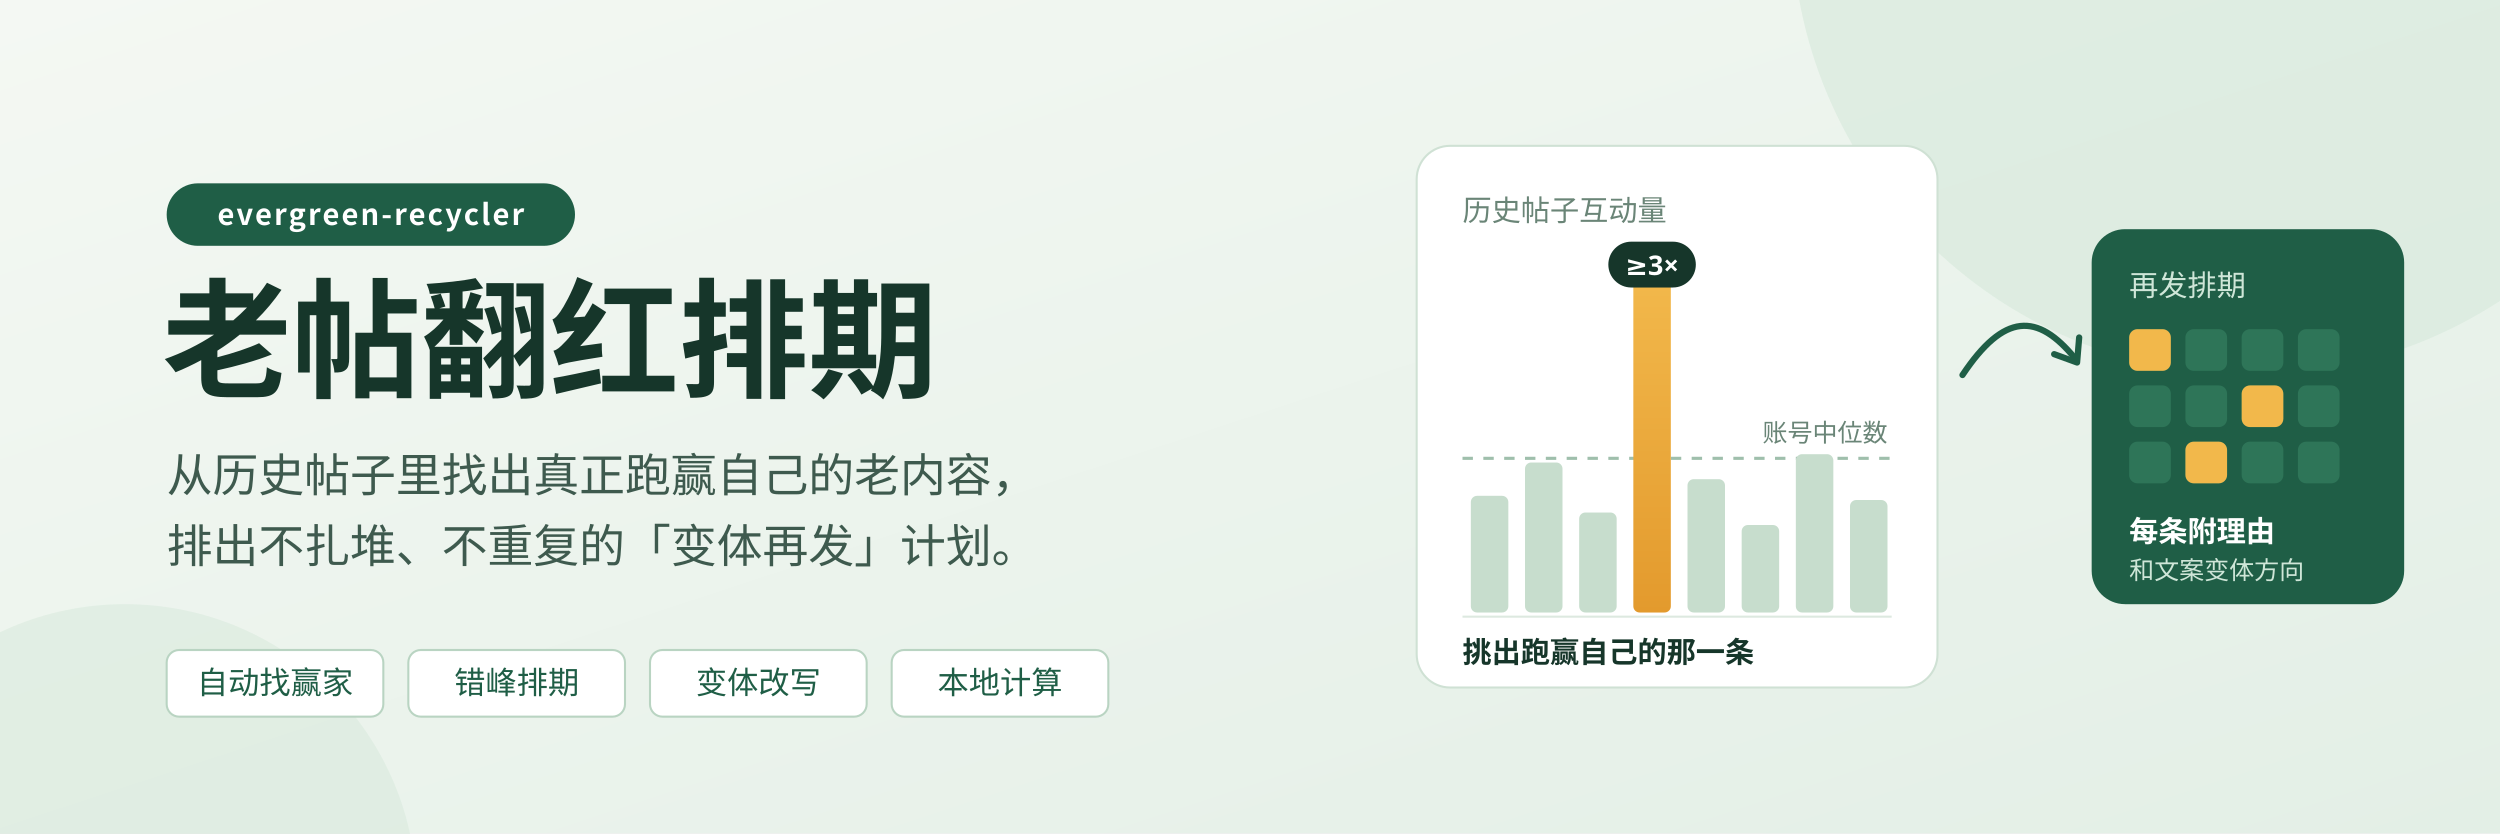
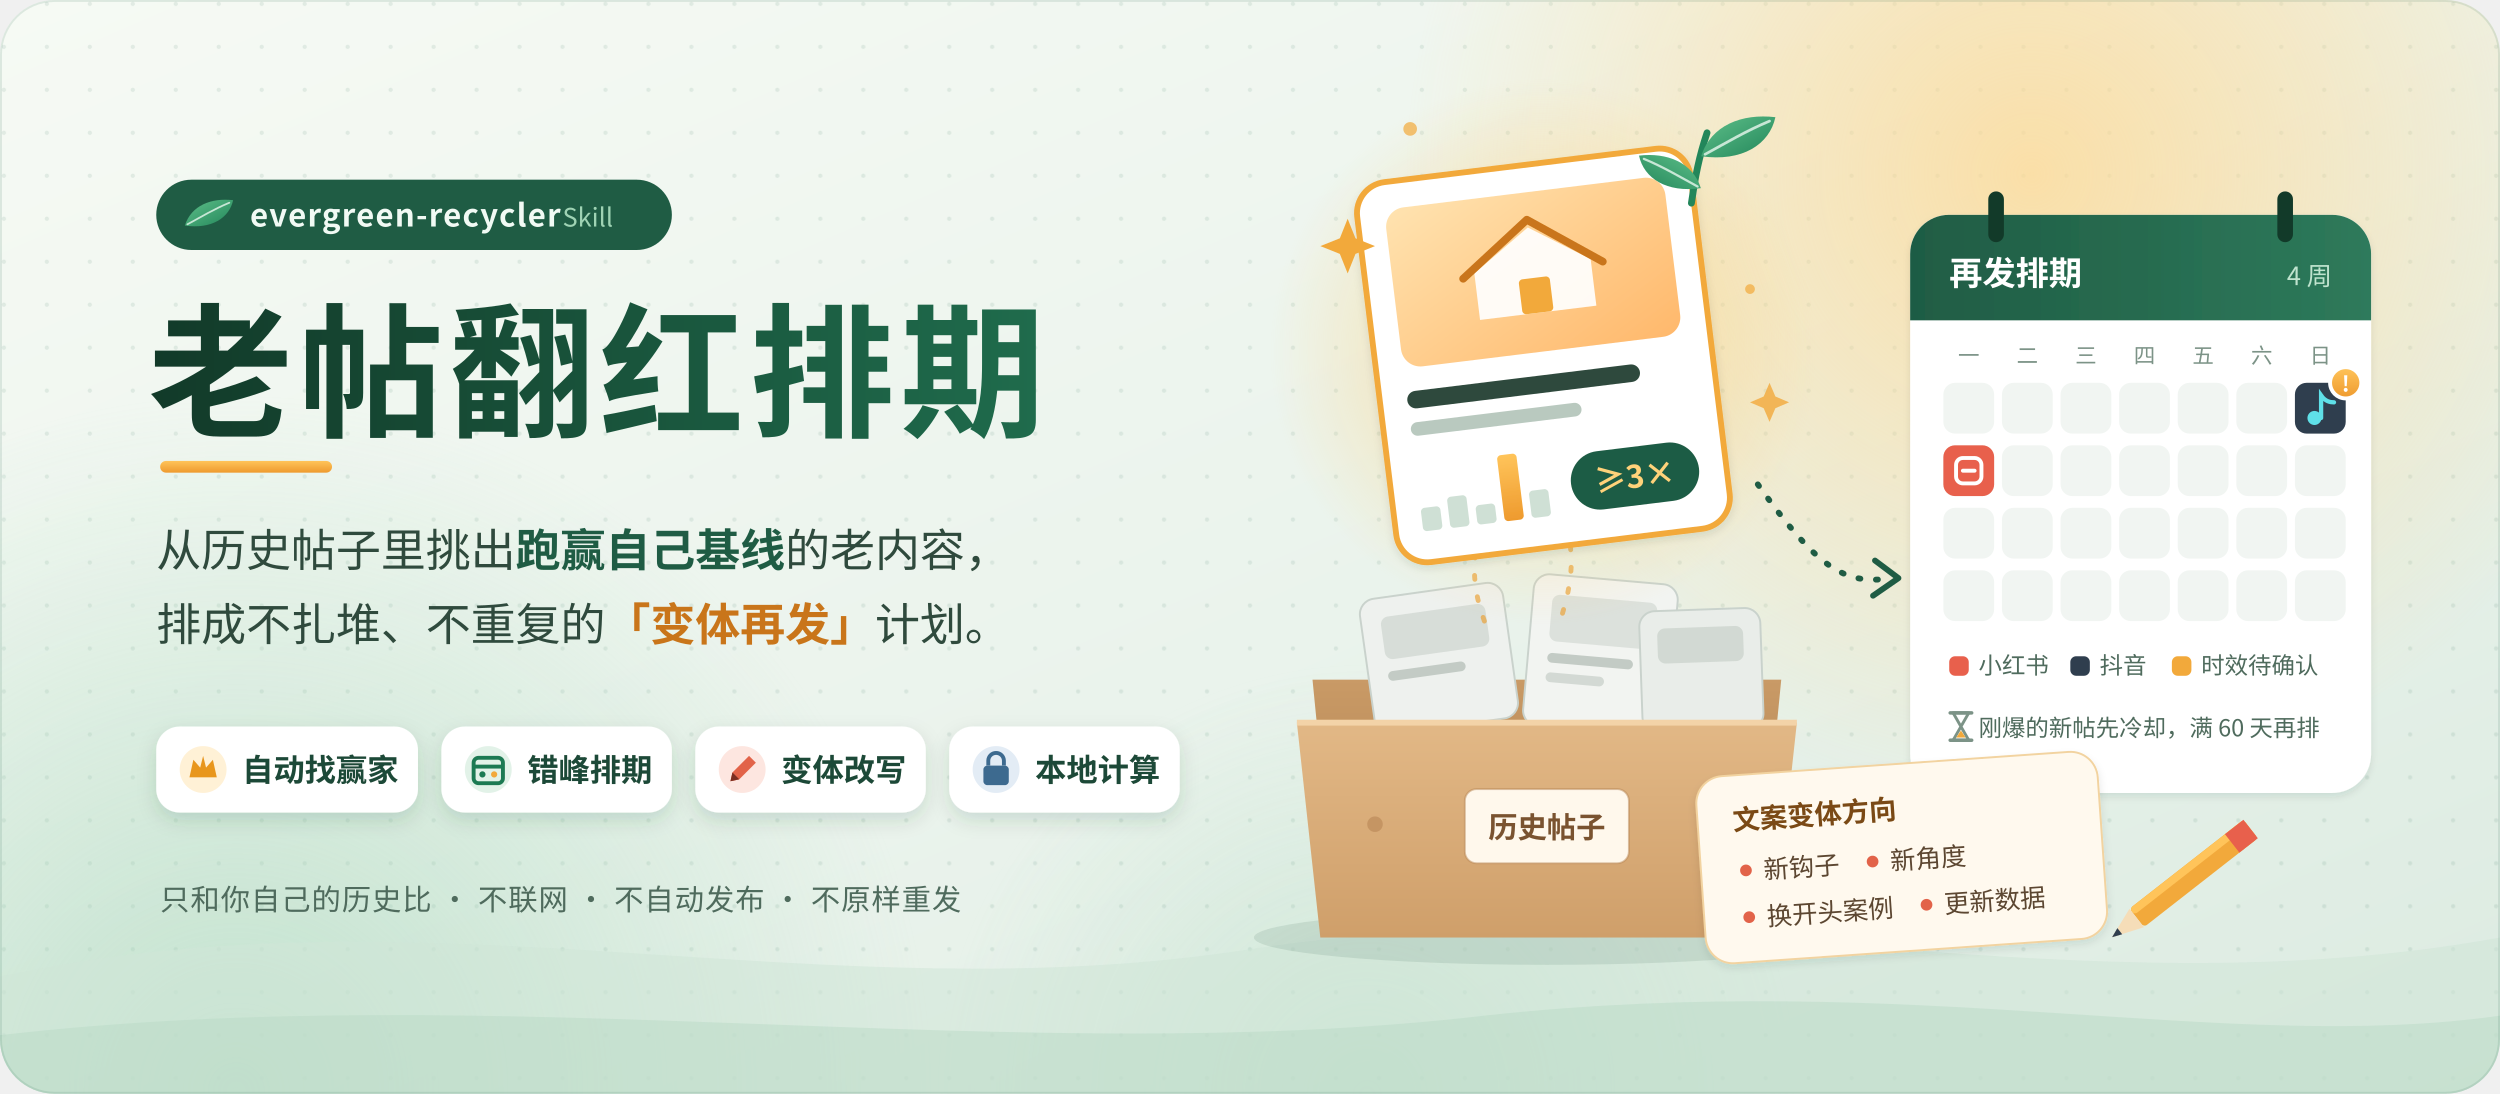
- <svg xmlns="http://www.w3.org/2000/svg" width="1200" height="400" viewBox="0 0 1200 400" role="img" aria-labelledby="t d">
+ <svg xmlns="http://www.w3.org/2000/svg" width="1280" height="560" viewBox="0 0 1280 560" role="img" aria-labelledby="t d">
  <defs>
    <linearGradient id="bg" x1="0" y1="0" x2="1" y2="1">
-       <stop offset="0" stop-color="#F4F8F3" />
-       <stop offset="1" stop-color="#E3EFE6" />
-     </linearGradient>
-     <linearGradient id="win" x1="0" y1="0" x2="0" y2="1">
-       <stop offset="0" stop-color="#F2B84B" />
-       <stop offset="1" stop-color="#E39A2D" />
-     </linearGradient>
+       <stop offset="0" stop-color="#F6FAF4" />
+       <stop offset="0.55" stop-color="#EAF3EC" />
+       <stop offset="1" stop-color="#DCEBE1" />
+     </linearGradient>
+     <radialGradient id="glowAmber" cx="0.5" cy="0.5" r="0.5">
+       <stop offset="0" stop-color="#FFD891" stop-opacity="0.75" />
+       <stop offset="1" stop-color="#FFD891" stop-opacity="0" />
+     </radialGradient>
+     <radialGradient id="glowGreen" cx="0.5" cy="0.5" r="0.5">
+       <stop offset="0" stop-color="#9FD3B4" stop-opacity="0.55" />
+       <stop offset="1" stop-color="#9FD3B4" stop-opacity="0" />
+     </radialGradient>
+     <radialGradient id="cardGlow" cx="0.5" cy="0.5" r="0.5">
+       <stop offset="0" stop-color="#FFC861" stop-opacity="0.6" />
+       <stop offset="1" stop-color="#FFC861" stop-opacity="0" />
+     </radialGradient>
+     <pattern id="dots" width="22" height="22" patternUnits="userSpaceOnUse">
+       <circle cx="2" cy="2" r="1.1" fill="#1F5C44" fill-opacity="0.09" />
+     </pattern>
+     <linearGradient id="title" x1="0" y1="0" x2="1" y2="0">
+       <stop offset="0" stop-color="#123A29" />
+       <stop offset="1" stop-color="#1F6B4C" />
+     </linearGradient>
+     <linearGradient id="amber" x1="0" y1="0" x2="0" y2="1">
+       <stop offset="0" stop-color="#FFC45A" />
+       <stop offset="1" stop-color="#EE9A2E" />
+     </linearGradient>
+     <linearGradient id="calHead" x1="0" y1="0" x2="1" y2="0">
+       <stop offset="0" stop-color="#1F5C44" />
+       <stop offset="1" stop-color="#2E7A5B" />
+     </linearGradient>
+     <linearGradient id="box" x1="0" y1="0" x2="0" y2="1">
+       <stop offset="0" stop-color="#C99A66" />
+       <stop offset="1" stop-color="#A97A49" />
+     </linearGradient>
+     <linearGradient id="boxFront" x1="0" y1="0" x2="0" y2="1">
+       <stop offset="0" stop-color="#E2B886" />
+       <stop offset="1" stop-color="#CF9F6A" />
+     </linearGradient>
+     <linearGradient id="thumb" x1="0" y1="0" x2="1" y2="1">
+       <stop offset="0" stop-color="#FFE3B0" />
+       <stop offset="1" stop-color="#FFB86B" />
+     </linearGradient>
+     <linearGradient id="leaf" x1="0" y1="0" x2="1" y2="1">
+       <stop offset="0" stop-color="#5FC08A" />
+       <stop offset="1" stop-color="#22865A" />
+     </linearGradient>
+     <filter id="shadow" x="-20%" y="-20%" width="140%" height="150%">
+       <feDropShadow dx="0" dy="10" stdDeviation="14" flood-color="#0F3B28" flood-opacity="0.16" />
+       <feDropShadow dx="0" dy="2" stdDeviation="2" flood-color="#0F3B28" flood-opacity="0.10" />
+     </filter>
+     <filter id="shadowSm" x="-20%" y="-30%" width="140%" height="170%">
+       <feDropShadow dx="0" dy="4" stdDeviation="5" flood-color="#0F3B28" flood-opacity="0.14" />
+     </filter>
+     <clipPath id="frame">
+       <rect width="1280" height="560" rx="28" />
+     </clipPath>
+     <symbol id="leafShape" viewBox="0 0 40 24">
+       <path d="M1 22 C 6 6, 22 0, 39 2 C 36 16, 22 25, 1 22 Z" fill="url(#leaf)" />
+       <path d="M3 21 C 14 15, 24 9, 36 4" stroke="#E8F7EE" stroke-width="1.4" fill="none" stroke-linecap="round" opacity="0.8" />
+     </symbol>
  </defs>
-   <rect width="1200" height="400" fill="url(#bg)" />
-   <circle cx="1080" cy="-40" r="220" fill="#D5E8DA" opacity="0.6" />
-   <circle cx="60" cy="430" r="140" fill="#D5E8DA" opacity="0.5" />
+   <g clip-path="url(#frame)">
+     <rect width="1280" height="560" fill="url(#bg)" />
+     <rect width="1280" height="560" fill="url(#dots)" />
+     <circle cx="1040" cy="90" r="320" fill="url(#glowAmber)" />
+     <circle cx="120" cy="560" r="360" fill="url(#glowGreen)" />
+     <circle cx="700" cy="560" r="220" fill="url(#glowGreen)" opacity="0.6" />
+     <path d="M0 500 C 220 452, 420 520, 640 486 C 860 452, 1060 520, 1280 480 L1280 560 L0 560 Z" fill="#CFE5D7" opacity="0.55" />
+     <path d="M0 530 C 260 500, 520 548, 760 520 C 980 496, 1140 540, 1280 520 L1280 560 L0 560 Z" fill="#B9DAC6" opacity="0.5" />
+   </g>
+   <rect x="0.5" y="0.5" width="1279" height="559" rx="27.5" fill="none" stroke="#1F5C44" stroke-opacity="0.12" />
  <g font-family="'PingFang SC','Hiragino Sans GB','Microsoft YaHei','Noto Sans CJK SC',sans-serif">
-     <g transform="translate(80 88)">
-       <rect width="196" height="30" rx="15" fill="#1F5E46" />
-       <text x="98" y="20" text-anchor="middle" fill="#FFFFFF" font-size="14" font-weight="600" letter-spacing="1">evergreen-recycler</text>
-     </g>
-     <text x="78" y="186" fill="#16362A" font-size="62" font-weight="800">老帖翻红排期</text>
-     <text x="80" y="236" fill="#3E5A4E" font-size="22">从历史帖子里找出真正跑赢自己的老内容，</text>
-     <text x="80" y="270" fill="#3E5A4E" font-size="22">排出不扎堆、不重复的「变体再发」计划。</text>
-     <g transform="translate(80 312)" font-size="15" fill="#1F5E46">
-       <rect width="104" height="32" rx="6" fill="#FFFFFF" stroke="#B9D4C2" />
-       <text x="52" y="21" text-anchor="middle">自动找赢家</text>
-       <rect x="116" width="104" height="32" rx="6" fill="#FFFFFF" stroke="#B9D4C2" />
-       <text x="168" y="21" text-anchor="middle">错峰排期</text>
-       <rect x="232" width="104" height="32" rx="6" fill="#FFFFFF" stroke="#B9D4C2" />
-       <text x="284" y="21" text-anchor="middle">变体改写</text>
-       <rect x="348" width="104" height="32" rx="6" fill="#FFFFFF" stroke="#B9D4C2" />
-       <text x="400" y="21" text-anchor="middle">本地计算</text>
-     </g>
+     <g transform="translate(80 92)">
+       <rect width="264" height="36" rx="18" fill="#1F5C44" />
+       <use href="#leafShape" x="14" y="9" width="26" height="16" />
+       <text x="48" y="24" font-size="16" font-weight="600" fill="#F1FAF4" letter-spacing="0.6">evergreen-recycler</text>
+       <text x="208" y="24" font-size="13" fill="#9FD3B4">Skill</text>
+     </g>
+     <text x="76" y="218" font-size="74" font-weight="800" fill="url(#title)" letter-spacing="3">老帖翻红排期</text>
+     <rect x="82" y="236" width="88" height="6" rx="3" fill="url(#amber)" />
+     <text x="80" y="290" font-size="23" fill="#2F4A3D">从历史帖子里挑出<tspan font-weight="700" fill="#1F5C44">跑赢自己基线</tspan>的老内容，</text>
+     <text x="80" y="328" font-size="23" fill="#2F4A3D">排成不扎堆、不重复的<tspan font-weight="700" fill="#C9751A">「变体再发」</tspan>计划。</text>
+     <g font-size="16" font-weight="600" fill="#1F4A37">
+       <g transform="translate(80 372)" filter="url(#shadowSm)">
+         <rect width="134" height="44" rx="12" fill="#FFFFFF" />
+         <circle cx="24" cy="22" r="12" fill="#FFF1D6" />
+         <path d="M17 26 L19 17 L22.5 21 L24 15 L25.5 21 L29 17 L31 26 Z" fill="#E8961F" />
+         <text x="44" y="28">自动找赢家</text>
+       </g>
+       <g transform="translate(226 372)" filter="url(#shadowSm)">
+         <rect width="118" height="44" rx="12" fill="#FFFFFF" />
+         <circle cx="24" cy="22" r="12" fill="#E2F2E8" />
+         <rect x="16.5" y="16" width="15" height="13" rx="2.5" fill="none" stroke="#1F7A52" stroke-width="2" />
+         <path d="M16.5 20.5 H31.5" stroke="#1F7A52" stroke-width="2" />
+         <circle cx="21" cy="24.5" r="1.6" fill="#1F7A52" />
+         <circle cx="27" cy="24.5" r="1.6" fill="#F2A93B" />
+         <text x="44" y="28">错峰排期</text>
+       </g>
+       <g transform="translate(356 372)" filter="url(#shadowSm)">
+         <rect width="118" height="44" rx="12" fill="#FFFFFF" />
+         <circle cx="24" cy="22" r="12" fill="#FDE6E0" />
+         <path d="M18 28 L19 23.5 L27.5 15 L31 18.5 L22.5 27 Z" fill="#E2634A" />
+         <path d="M18 28 L19 23.5 L22.5 27 Z" fill="#7A2E20" />
+         <text x="44" y="28">变体改写</text>
+       </g>
+       <g transform="translate(486 372)" filter="url(#shadowSm)">
+         <rect width="118" height="44" rx="12" fill="#FFFFFF" />
+         <circle cx="24" cy="22" r="12" fill="#E3ECF5" />
+         <rect x="17.5" y="20" width="13" height="10" rx="2" fill="#3E6A8F" />
+         <path d="M20 20 V17.5 A4 4 0 0 1 28 17.5 V20" fill="none" stroke="#3E6A8F" stroke-width="2" />
+         <text x="44" y="28">本地计算</text>
+       </g>
+     </g>
+     <text x="82" y="466" font-size="15" fill="#4F6B5D" letter-spacing="0.5">只和你自己的历史比 · 不联网 · 不自动发布 · 不原样重发</text>
  </g>
-   <g transform="translate(680 70)" font-family="'PingFang SC','Microsoft YaHei',sans-serif">
-     <rect width="250" height="260" rx="16" fill="#FFFFFF" stroke="#CFE1D4" />
-     <text x="22" y="36" fill="#6A8577" font-size="14">历史帖子互动量</text>
-     <line x1="22" y1="150" x2="228" y2="150" stroke="#9FBFAC" stroke-width="1.5" stroke-dasharray="5 5" />
-     <text x="226" y="142" text-anchor="end" fill="#6A8577" font-size="12">账号中位数</text>
-     <g fill="#C7DDCD">
-       <rect x="26" y="168" width="18" height="56" rx="3" />
-       <rect x="52" y="152" width="18" height="72" rx="3" />
-       <rect x="78" y="176" width="18" height="48" rx="3" />
-       <rect x="130" y="160" width="18" height="64" rx="3" />
-       <rect x="156" y="182" width="18" height="42" rx="3" />
-       <rect x="182" y="148" width="18" height="76" rx="3" />
-       <rect x="208" y="170" width="18" height="54" rx="3" />
-     </g>
-     <rect x="104" y="64" width="18" height="160" rx="3" fill="url(#win)" />
-     <g transform="translate(92 46)">
-       <rect width="42" height="22" rx="11" fill="#16362A" />
-       <text x="21" y="16" text-anchor="middle" fill="#FFFFFF" font-size="13" font-weight="700">≥3×</text>
-     </g>
-     <line x1="22" y1="226" x2="228" y2="226" stroke="#DDE9E0" />
-     <text x="22" y="248" fill="#16362A" font-size="14" font-weight="600">挑出跑赢自己的那一条</text>
-   </g>
-   <g fill="none" stroke="#1F5E46" stroke-width="3" stroke-linecap="round">
-     <path d="M942 180 C 962 150, 978 150, 996 172" />
-     <path d="M986 170 L 997 174 L 998 162" stroke-linejoin="round" />
-   </g>
-   <g transform="translate(1004 110)" font-family="'PingFang SC','Microsoft YaHei',sans-serif">
-     <rect width="150" height="180" rx="16" fill="#1F5E46" />
-     <text x="18" y="32" fill="#CFE6D8" font-size="14">再发排期</text>
-     <g fill="#2E7558">
-       <rect x="18" y="48" width="20" height="20" rx="4" />
-       <rect x="45" y="48" width="20" height="20" rx="4" />
-       <rect x="72" y="48" width="20" height="20" rx="4" />
-       <rect x="99" y="48" width="20" height="20" rx="4" />
-       <rect x="18" y="75" width="20" height="20" rx="4" />
-       <rect x="45" y="75" width="20" height="20" rx="4" />
-       <rect x="72" y="75" width="20" height="20" rx="4" />
-       <rect x="99" y="75" width="20" height="20" rx="4" />
-       <rect x="18" y="102" width="20" height="20" rx="4" />
-       <rect x="45" y="102" width="20" height="20" rx="4" />
-       <rect x="72" y="102" width="20" height="20" rx="4" />
-       <rect x="99" y="102" width="20" height="20" rx="4" />
-     </g>
-     <rect x="18" y="48" width="20" height="20" rx="4" fill="#F2B84B" />
-     <rect x="72" y="75" width="20" height="20" rx="4" fill="#F2B84B" />
-     <rect x="45" y="102" width="20" height="20" rx="4" fill="#F2B84B" />
-     <text x="18" y="150" fill="#FFFFFF" font-size="14" font-weight="600">每条附理由</text>
-     <text x="18" y="168" fill="#CFE6D8" font-size="12">和文案变体方向</text>
+   <g font-family="'PingFang SC','Hiragino Sans GB','Microsoft YaHei','Noto Sans CJK SC',sans-serif">
+     <g transform="translate(664 330)">
+       <ellipse cx="128" cy="150" rx="150" ry="14" fill="#0F3B28" opacity="0.10" />
+       <path d="M8 18 L248 18 L236 140 L20 140 Z" fill="url(#box)" />
+       <g transform="rotate(-8 60 10)">
+         <rect x="36" y="-26" width="74" height="70" rx="8" fill="#EEF1EE" stroke="#C9D2CC" />
+         <rect x="46" y="-16" width="54" height="22" rx="4" fill="#D7DDD8" />
+         <rect x="46" y="12" width="40" height="5" rx="2.5" fill="#C3CBC5" />
+       </g>
+       <g transform="rotate(5 150 10)">
+         <rect x="118" y="-34" width="74" height="78" rx="8" fill="#F2F4F1" stroke="#C9D2CC" />
+         <rect x="128" y="-24" width="54" height="24" rx="4" fill="#DCE1DC" />
+         <rect x="128" y="6" width="44" height="5" rx="2.5" fill="#C3CBC5" />
+         <rect x="128" y="16" width="30" height="5" rx="2.5" fill="#D3D9D4" />
+       </g>
+       <g transform="rotate(-2 210 10)">
+         <rect x="176" y="-18" width="62" height="62" rx="8" fill="#E9EDE9" stroke="#C9D2CC" />
+         <rect x="185" y="-9" width="44" height="18" rx="4" fill="#D2D9D3" />
+       </g>
+       <path d="M0 40 L256 40 L244 150 L12 150 Z" fill="url(#boxFront)" />
+       <path d="M0 40 L256 40" stroke="#F3D3A8" stroke-width="3" />
+       <rect x="86" y="74" width="84" height="38" rx="6" fill="#FFF8EC" stroke="#B88655" stroke-opacity="0.5" />
+       <text x="128" y="99" font-size="15" font-weight="700" fill="#7A5330" text-anchor="middle">历史帖子</text>
+       <circle cx="40" cy="92" r="4" fill="#B88655" opacity="0.6" />
+       <circle cx="216" cy="92" r="4" fill="#B88655" opacity="0.6" />
+     </g>
+     <g stroke="#E9A23B" stroke-width="2.5" stroke-linecap="round" fill="none" opacity="0.7" stroke-dasharray="2 9">
+       <path d="M760 318 C 752 296, 754 280, 762 262" />
+       <path d="M800 314 C 806 294, 806 280, 800 264" />
+     </g>
+     <circle cx="790" cy="180" r="140" fill="url(#cardGlow)" />
+     <g transform="rotate(-7 790 180)" filter="url(#shadow)">
+       <rect x="704" y="84" width="172" height="196" rx="16" fill="#FFFFFF" />
+       <rect x="704" y="84" width="172" height="196" rx="16" fill="none" stroke="#F2A93B" stroke-width="3" />
+       <rect x="718" y="98" width="144" height="82" rx="10" fill="url(#thumb)" />
+       <path d="M760 160 L760 136 L790 116 L820 136 L820 160 Z" fill="#FFFFFF" opacity="0.92" />
+       <rect x="782" y="142" width="16" height="18" rx="2" fill="#F2A93B" />
+       <path d="M754 138 L790 112 L826 138" stroke="#C9751A" stroke-width="4" fill="none" stroke-linecap="round" stroke-linejoin="round" />
+       <rect x="718" y="192" width="120" height="9" rx="4.5" fill="#2F4A3D" />
+       <rect x="718" y="208" width="88" height="7" rx="3.5" fill="#B9C9BF" />
+       <g transform="translate(718 230)">
+         <rect x="0" y="22" width="10" height="12" rx="2" fill="#CFE0D5" />
+         <rect x="14" y="18" width="10" height="16" rx="2" fill="#CFE0D5" />
+         <rect x="28" y="24" width="10" height="10" rx="2" fill="#CFE0D5" />
+         <rect x="42" y="0" width="10" height="34" rx="2" fill="url(#amber)" />
+         <rect x="56" y="20" width="10" height="14" rx="2" fill="#CFE0D5" />
+       </g>
+       <g transform="translate(796 234)">
+         <rect width="66" height="30" rx="15" fill="#1F5C44" />
+         <text x="33" y="21" font-size="16" font-weight="800" fill="#FFD27A" text-anchor="middle">≥3×</text>
+       </g>
+     </g>
+     <g transform="translate(858 64)">
+       <path d="M8 40 C 10 26, 12 16, 16 4" stroke="#22865A" stroke-width="3.5" fill="none" stroke-linecap="round" />
+       <use href="#leafShape" x="12" y="-6" width="40" height="24" />
+       <g transform="translate(14 14) scale(-1 1)">
+         <use href="#leafShape" x="0" y="0" width="34" height="20" />
+       </g>
+     </g>
+     <g fill="#F2A93B">
+       <path d="M690 112 l4 10 l10 4 l-10 4 l-4 10 l-4 -10 l-10 -4 l10 -4 Z" />
+       <path d="M906 196 l3 7 l7 3 l-7 3 l-3 7 l-3 -7 l-7 -3 l7 -3 Z" opacity="0.8" />
+       <circle cx="722" cy="66" r="3.5" opacity="0.7" />
+       <circle cx="896" cy="148" r="2.5" opacity="0.7" />
+     </g>
+     <path d="M900 248 C 930 290, 944 300, 968 296" stroke="#1F5C44" stroke-width="3" fill="none" stroke-linecap="round" stroke-dasharray="1 8" />
+     <path d="M960 287 L972 296 L959 305" stroke="#1F5C44" stroke-width="3" fill="none" stroke-linecap="round" stroke-linejoin="round" />
+     <g filter="url(#shadow)">
+       <rect x="978" y="110" width="236" height="296" rx="20" fill="#FFFFFF" />
+       <path d="M978 130 A20 20 0 0 1 998 110 H1194 A20 20 0 0 1 1214 130 V164 H978 Z" fill="url(#calHead)" />
+     </g>
+     <g>
+       <rect x="1018" y="98" width="8" height="26" rx="4" fill="#123A29" />
+       <rect x="1166" y="98" width="8" height="26" rx="4" fill="#123A29" />
+       <text x="998" y="146" font-size="17" font-weight="700" fill="#FFFFFF">再发排期</text>
+       <text x="1194" y="146" font-size="13" fill="#BFE3CE" text-anchor="end">4 周</text>
+       <g font-size="11" fill="#7C9387" text-anchor="middle">
+         <text x="1008" y="186">一</text>
+         <text x="1038" y="186">二</text>
+         <text x="1068" y="186">三</text>
+         <text x="1098" y="186">四</text>
+         <text x="1128" y="186">五</text>
+         <text x="1158" y="186">六</text>
+         <text x="1188" y="186">日</text>
+       </g>
+       <g fill="#F1F5F2">
+         <rect x="995" y="196" width="26" height="26" rx="6" />
+         <rect x="1025" y="196" width="26" height="26" rx="6" />
+         <rect x="1055" y="196" width="26" height="26" rx="6" />
+         <rect x="1085" y="196" width="26" height="26" rx="6" />
+         <rect x="1115" y="196" width="26" height="26" rx="6" />
+         <rect x="1145" y="196" width="26" height="26" rx="6" />
+         <rect x="1175" y="196" width="26" height="26" rx="6" />
+         <rect x="995" y="228" width="26" height="26" rx="6" />
+         <rect x="1025" y="228" width="26" height="26" rx="6" />
+         <rect x="1055" y="228" width="26" height="26" rx="6" />
+         <rect x="1085" y="228" width="26" height="26" rx="6" />
+         <rect x="1115" y="228" width="26" height="26" rx="6" />
+         <rect x="1145" y="228" width="26" height="26" rx="6" />
+         <rect x="1175" y="228" width="26" height="26" rx="6" />
+         <rect x="995" y="260" width="26" height="26" rx="6" />
+         <rect x="1025" y="260" width="26" height="26" rx="6" />
+         <rect x="1055" y="260" width="26" height="26" rx="6" />
+         <rect x="1085" y="260" width="26" height="26" rx="6" />
+         <rect x="1115" y="260" width="26" height="26" rx="6" />
+         <rect x="1145" y="260" width="26" height="26" rx="6" />
+         <rect x="1175" y="260" width="26" height="26" rx="6" />
+         <rect x="995" y="292" width="26" height="26" rx="6" />
+         <rect x="1025" y="292" width="26" height="26" rx="6" />
+         <rect x="1055" y="292" width="26" height="26" rx="6" />
+         <rect x="1085" y="292" width="26" height="26" rx="6" />
+         <rect x="1115" y="292" width="26" height="26" rx="6" />
+         <rect x="1145" y="292" width="26" height="26" rx="6" />
+         <rect x="1175" y="292" width="26" height="26" rx="6" />
+       </g>
+       <rect x="1175" y="196" width="26" height="26" rx="6" fill="#2F3E4E" />
+       <circle cx="1185" cy="214" r="3.6" fill="#5FE0E8" />
+       <path d="M1188.4 214 V202.5 C1190.5 205.5 1193 206 1195 206" stroke="#5FE0E8" stroke-width="2.2" fill="none" stroke-linecap="round" />
+       <circle cx="1201" cy="196" r="8" fill="url(#amber)" stroke="#FFFFFF" stroke-width="2" />
+       <text x="1201" y="200.5" font-size="11" font-weight="800" fill="#FFFFFF" text-anchor="middle">!</text>
+       <rect x="995" y="228" width="26" height="26" rx="6" fill="#E8604C" />
+       <rect x="1001.5" y="234.5" width="13" height="13" rx="3.5" fill="none" stroke="#FFFFFF" stroke-width="2" />
+       <path d="M1005 241 H1011" stroke="#FFFFFF" stroke-width="2" stroke-linecap="round" />
+       <g font-size="12" fill="#4F6B5D">
+         <rect x="998" y="336" width="10" height="10" rx="3" fill="#E8604C" />
+         <text x="1013" y="345">小红书</text>
+         <rect x="1060" y="336" width="10" height="10" rx="3" fill="#2F3E4E" />
+         <text x="1075" y="345">抖音</text>
+         <rect x="1112" y="336" width="10" height="10" rx="3" fill="#F2A93B" />
+         <text x="1127" y="345">时效待确认</text>
+         <path d="M998.5 365 H1009.5 M998.5 379 H1009.5" stroke="#7C9387" stroke-width="1.8" stroke-linecap="round" />
+         <path d="M1000 365 L1008 365 L1004 372 Z M1004 372 L1008 379 L1000 379 Z" fill="none" stroke="#7C9387" stroke-width="1.5" stroke-linejoin="round" />
+         <path d="M1001.6 377.6 L1006.4 377.6 L1004 374 Z" fill="#F2A93B" />
+         <text x="1013" y="377">刚爆的新帖先冷却，满 60 天再排</text>
+       </g>
+     </g>
+     <g transform="rotate(-4 960 430)" filter="url(#shadow)">
+       <rect x="870" y="392" width="206" height="96" rx="14" fill="#FFF9EE" />
+       <rect x="870" y="392" width="206" height="96" rx="14" fill="none" stroke="#F2D3A0" />
+       <text x="888" y="420" font-size="14" font-weight="700" fill="#7A4A12">文案变体方向</text>
+       <g font-size="13" fill="#5C4630">
+         <circle cx="893" cy="441" r="3" fill="#E2634A" />
+         <text x="902" y="446">新钩子</text>
+         <circle cx="958" cy="441" r="3" fill="#E2634A" />
+         <text x="967" y="446">新角度</text>
+         <circle cx="893" cy="465" r="3" fill="#E2634A" />
+         <text x="902" y="470">换开头案例</text>
+         <circle cx="984" cy="465" r="3" fill="#E2634A" />
+         <text x="993" y="470">更新数据</text>
+       </g>
+     </g>
+     <g transform="translate(1094 470) rotate(-38)">
+       <rect x="0" y="-6" width="74" height="12" rx="2" fill="#F2A93B" />
+       <rect x="0" y="-6" width="74" height="4" rx="2" fill="#FFC45A" />
+       <rect x="62" y="-6" width="12" height="12" fill="#E8604C" />
+       <path d="M0 -6 L-16 0 L0 6 Z" fill="#F5DDB8" />
+       <path d="M-11 -2 L-16 0 L-11 2 Z" fill="#2F3E4E" />
+     </g>
  </g>
</svg>
